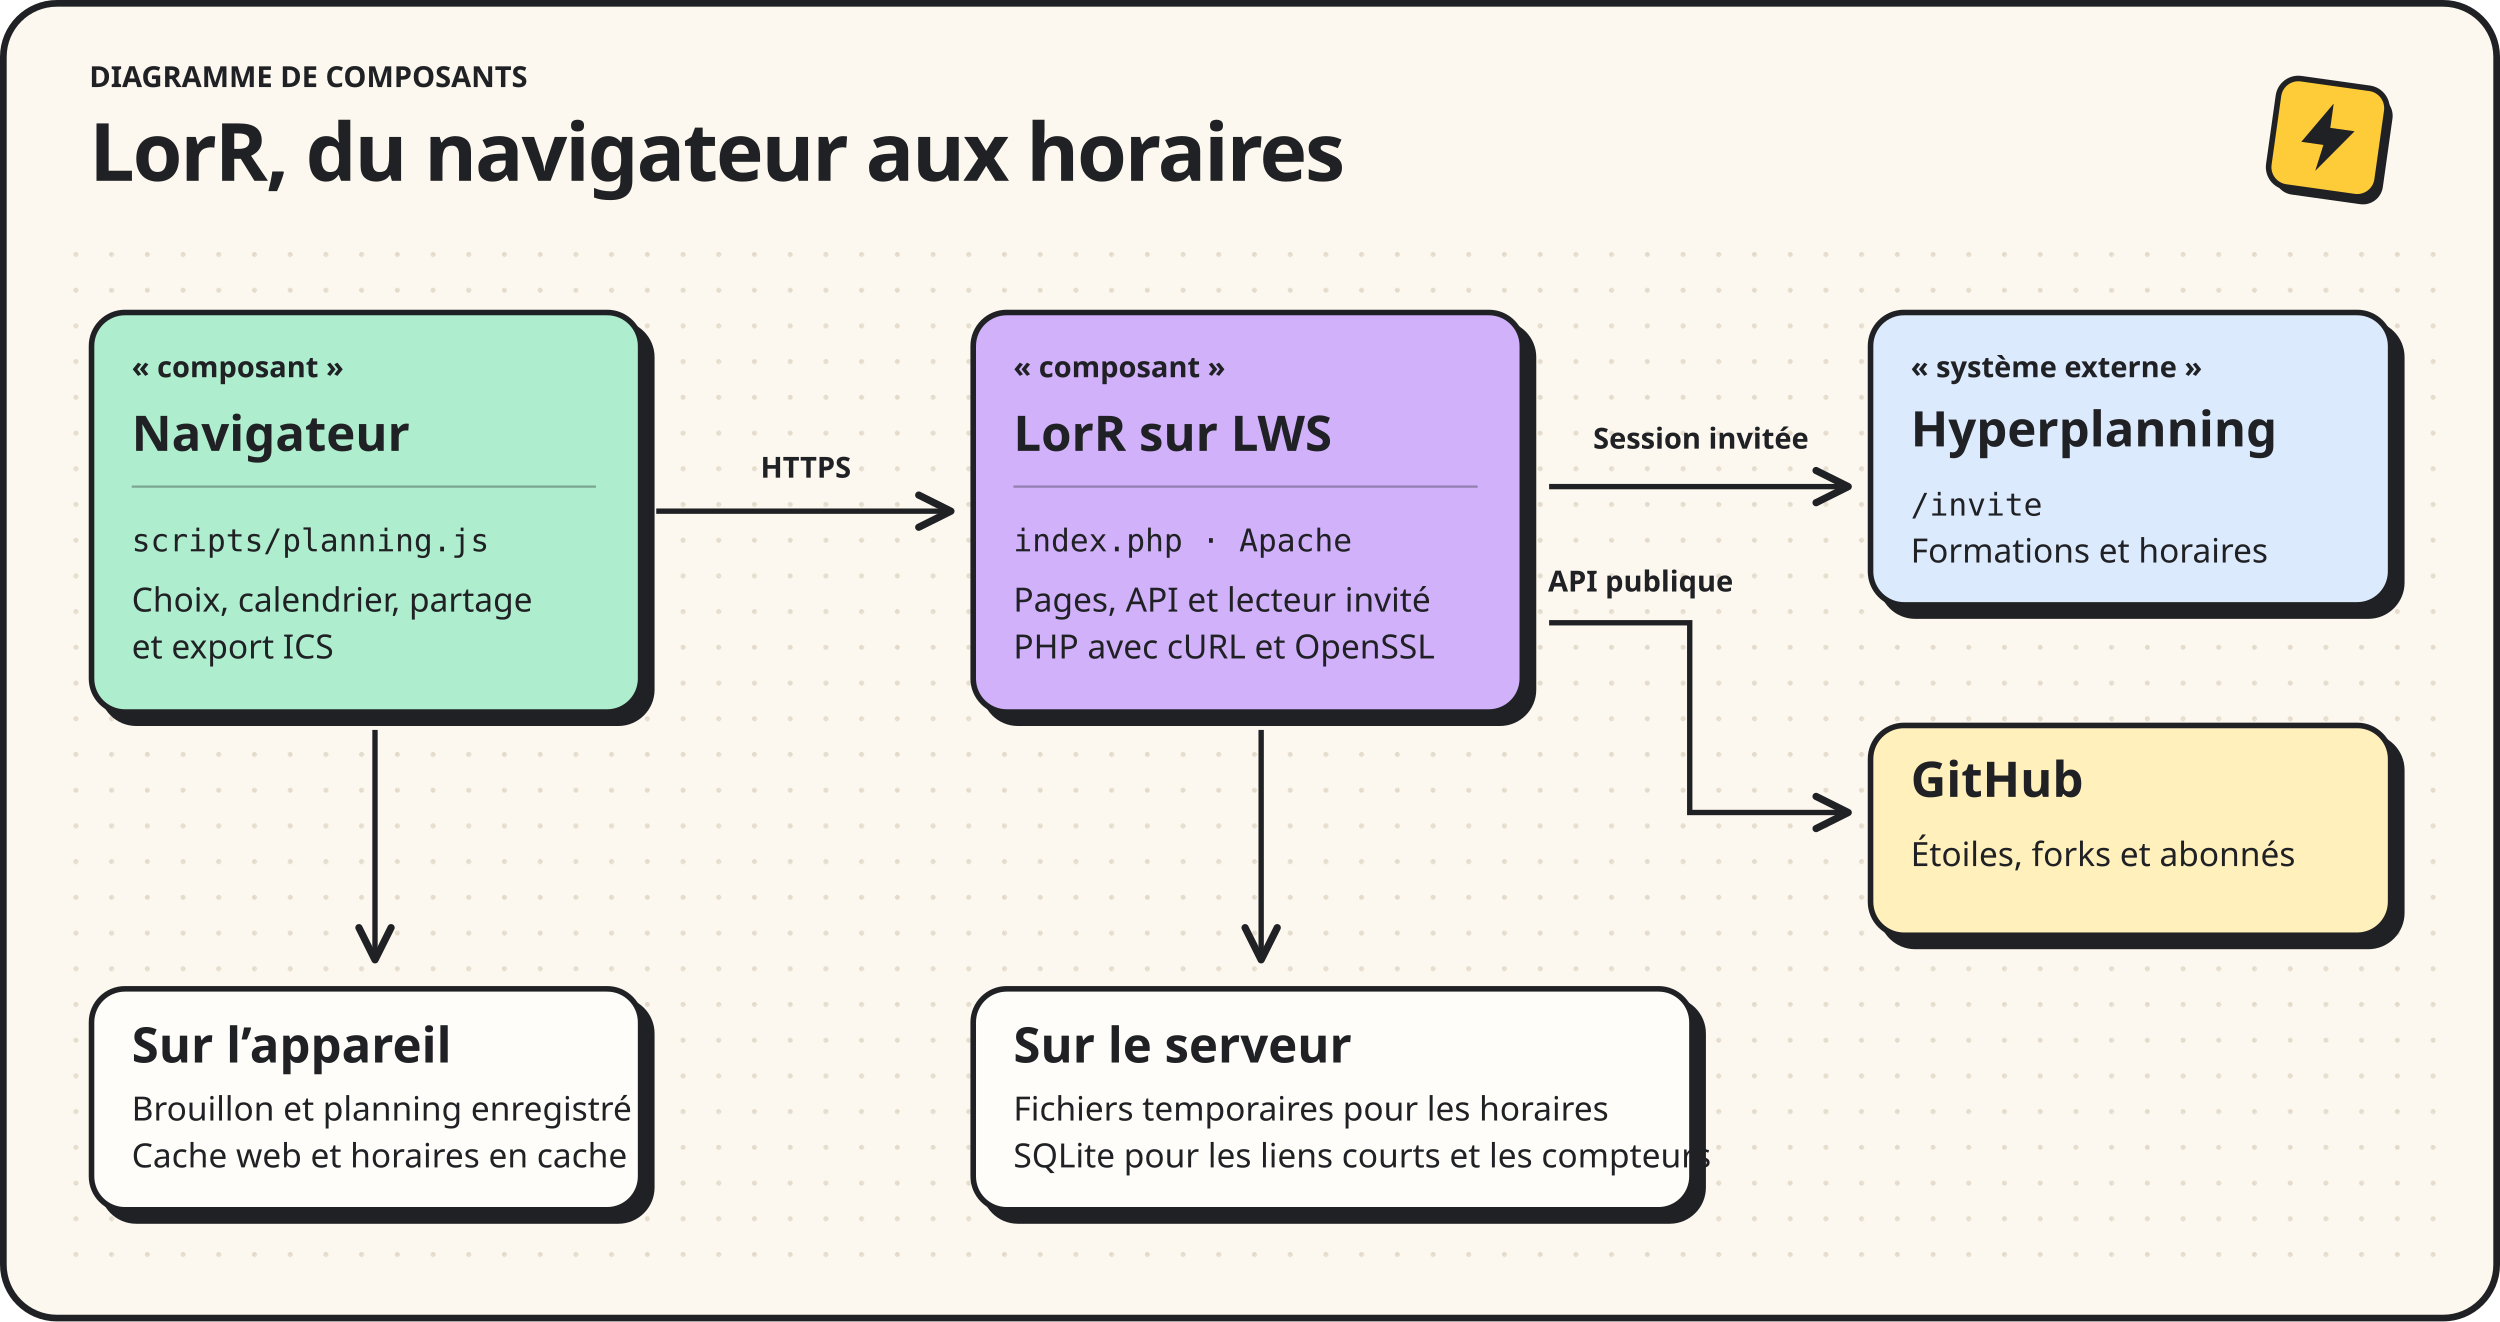
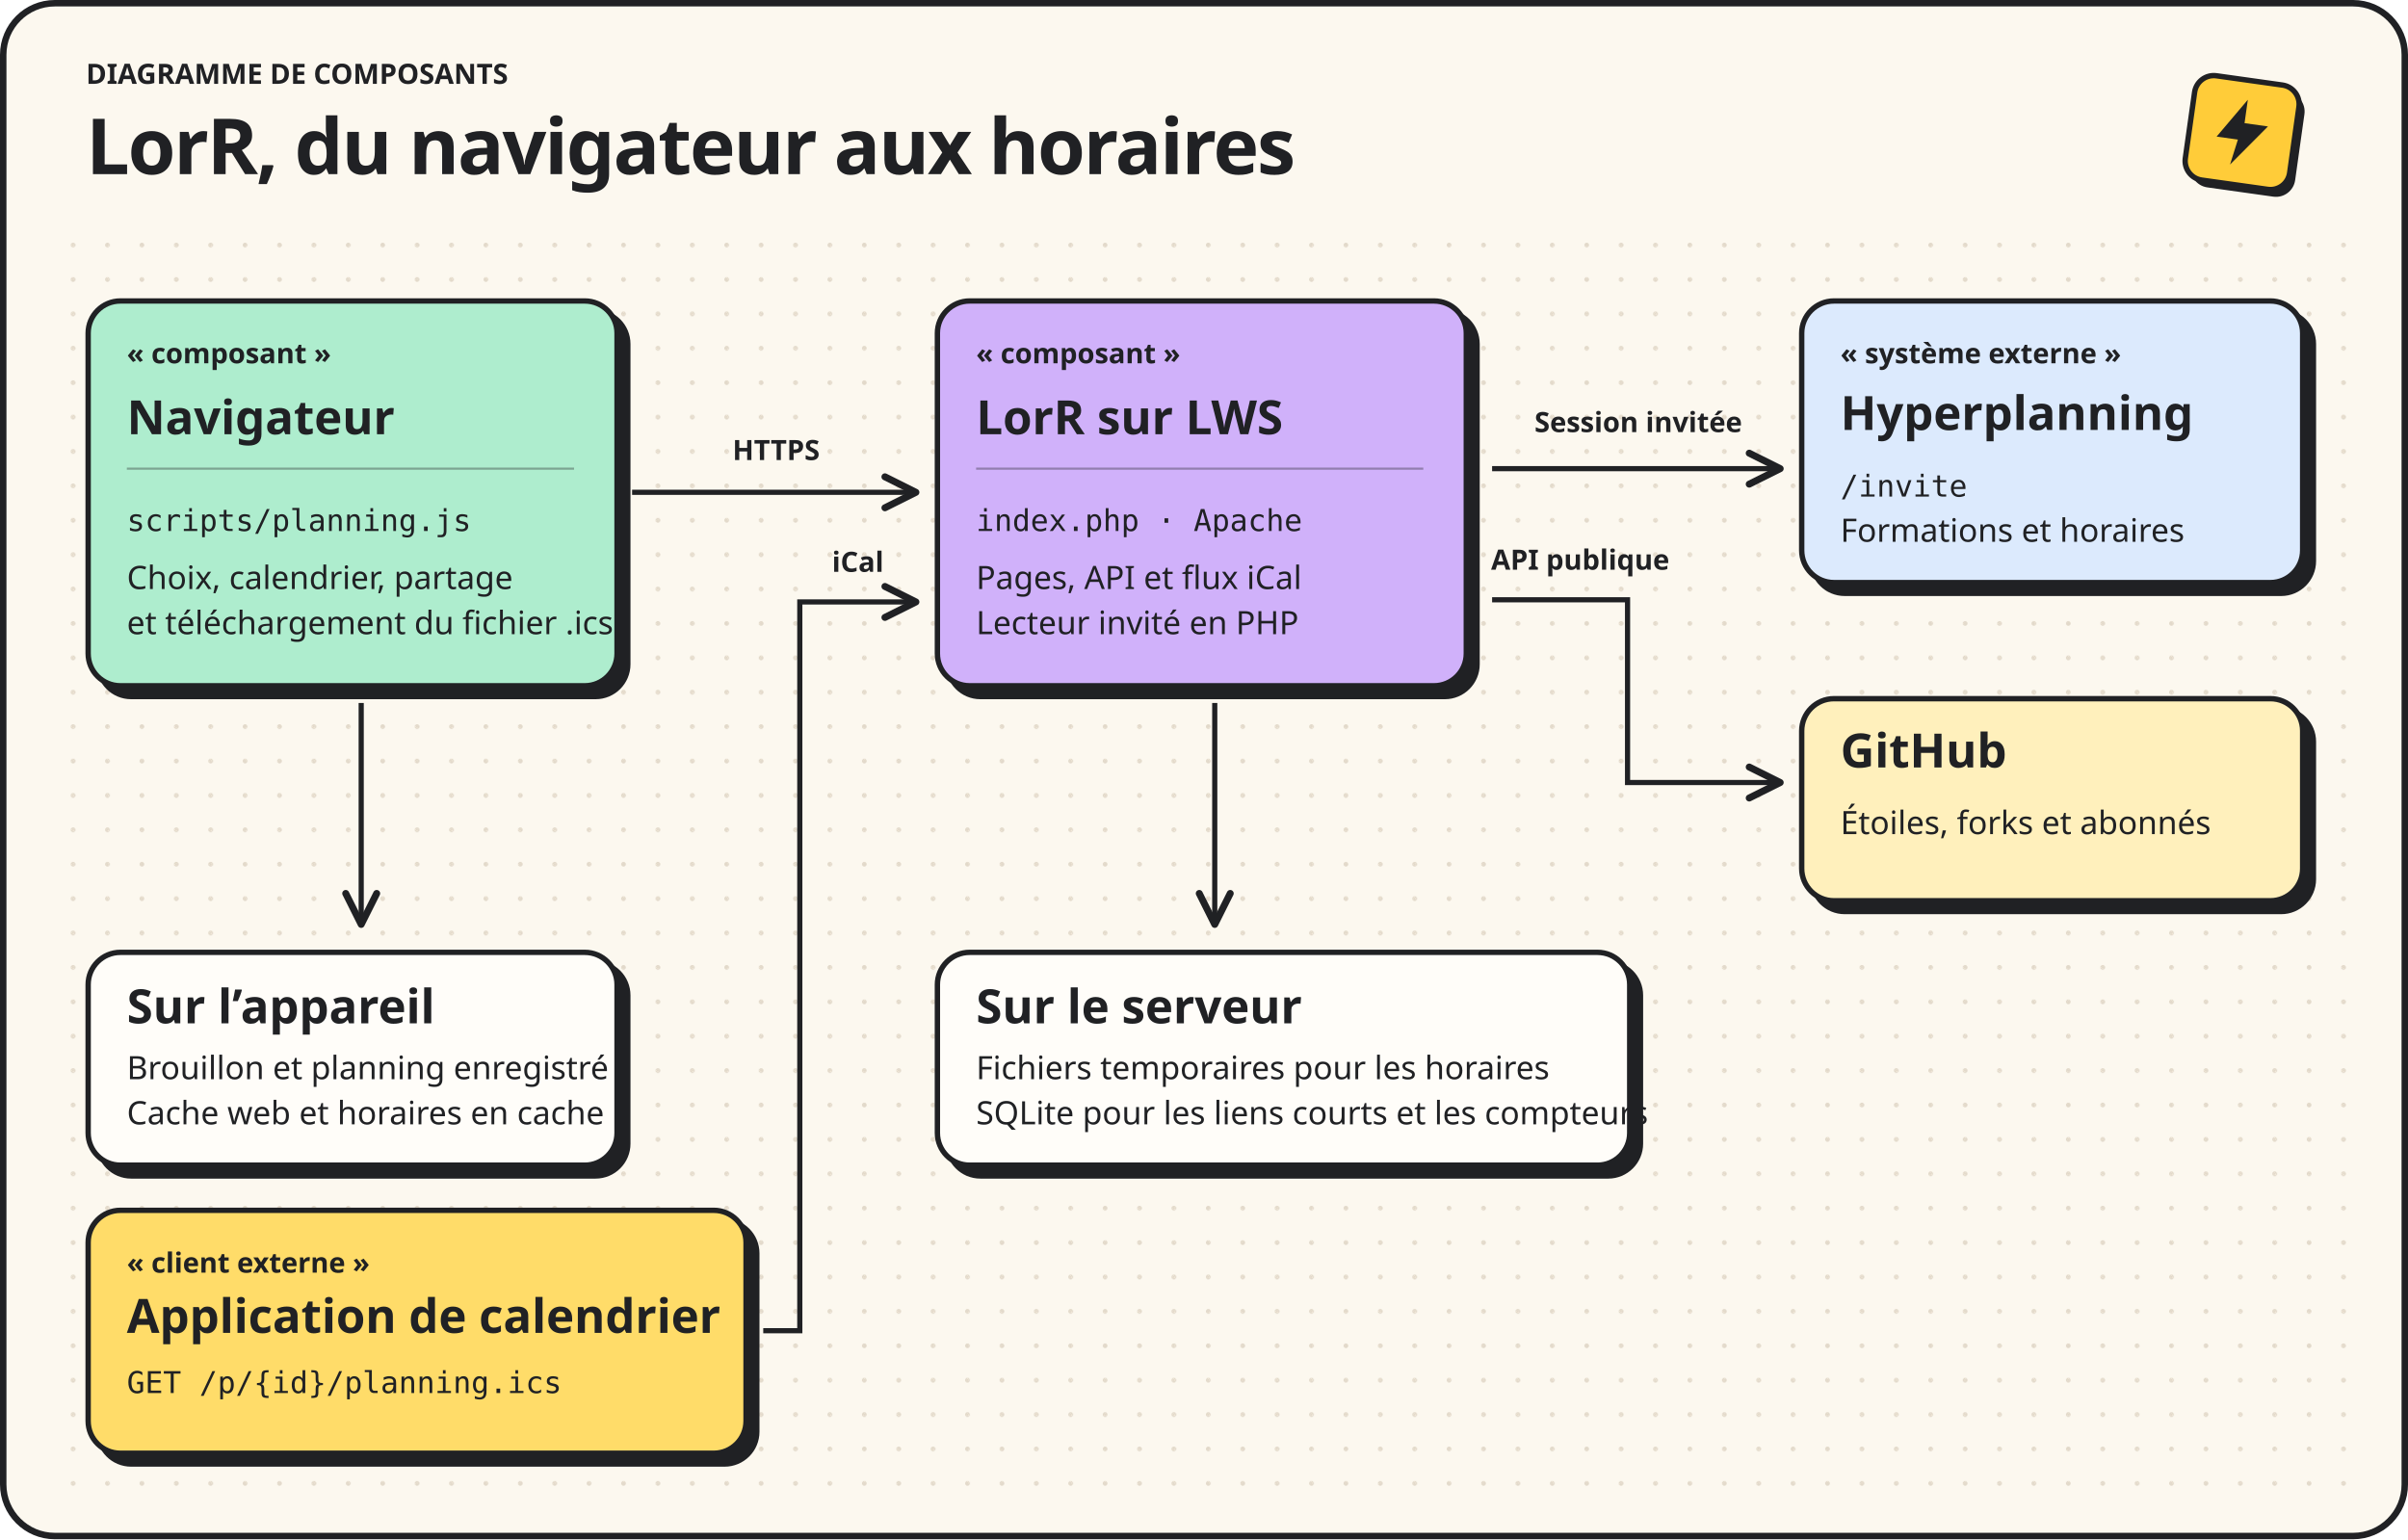
- <svg xmlns="http://www.w3.org/2000/svg" width="1120" height="592" viewBox="0 0 1120 592" role="img" aria-labelledby="title desc">
+ <svg xmlns="http://www.w3.org/2000/svg" width="1120" height="716" viewBox="0 0 1120 716" role="img" aria-labelledby="title desc">
  <defs>
    <pattern id="dots" width="16" height="16" patternUnits="userSpaceOnUse">
      <circle cx="2" cy="2" r="1.1" fill="#e2d9ca" />
    </pattern>
    <marker id="arrow" viewBox="0 0 12 12" refX="10" refY="6" markerWidth="9" markerHeight="9" orient="auto">
      <path d="m2 2 8 4-8 4" fill="none" stroke="#202124" stroke-width="1.8" stroke-linecap="round" stroke-linejoin="round" />
    </marker>
    <style>
      text { fill:#202124; font-family:system-ui,sans-serif }
      .box,.shadow { stroke:#202124; stroke-width:2.5 }
      .shadow { fill:#202124 }
      .headline { font-size:36px; font-weight:850; letter-spacing:-.9px }
      .label { font-size:22px; font-weight:760 }
      .body { font-size:15px }
      .small { font-size:13px; font-weight:680 }
      .file { font:14px ui-monospace,monospace }
      .line { stroke:#202124; stroke-width:2.4; fill:none; marker-end:url(#arrow) }
    </style>
  </defs>
-   <rect x="1.5" y="1.5" width="1117" height="589" rx="24" fill="#fcf8ef" stroke="#202124" stroke-width="3" />
-   <path d="M24 112h1072v456H24z" fill="url(#dots)" />
+   <rect x="1.5" y="1.5" width="1117" height="713" rx="24" fill="#fcf8ef" stroke="#202124" stroke-width="3" />
+   <path d="M24 112h1072v580H24z" fill="url(#dots)" />
  <text x="40" y="39" class="small">DIAGRAMME DE COMPOSANTS</text>
  <text x="40" y="81" class="headline">LorR, du navigateur aux horaires</text>
  <g transform="translate(1022 34) rotate(8)">
    <rect x="3" y="3" width="49" height="49" rx="9" fill="#202124" />
    <rect width="49" height="49" rx="9" fill="#ffcc39" class="box" />
    <path d="m25 9-12 19h10l-2 12 15-20H25z" fill="#202124" />
  </g>
  <path class="line" d="M294 229H426" />
  <path class="line" d="M694 218H828" />
  <path class="line" d="M694 279H757V364H828" />
  <path class="line" d="M168 327V430" />
  <path class="line" d="M565 327V430" />
+   <path class="line" d="M355 619H372V280H426" />
  <text x="361" y="214" class="small" text-anchor="middle">HTTPS</text>
+   <text x="399" y="266" class="small" text-anchor="middle">iCal</text>
  <text x="762" y="201" class="small" text-anchor="middle">Session invitée</text>
  <text x="735" y="265" class="small" text-anchor="middle">API publique</text>
  <g>
    <rect x="46" y="145" width="246" height="179" rx="15" class="shadow" />
    <rect x="41" y="140" width="246" height="179" rx="15" fill="#aeedce" class="box" />
    <text x="59" y="169" class="small">« composant »</text>
    <text x="59" y="202" class="label">Navigateur</text>
    <path d="M59 218h208" stroke="#202124" stroke-opacity=".35" />
    <text x="59" y="247" class="file">scripts/planning.js</text>
    <text x="59" y="274" class="body">Choix, calendrier, partage</text>
-     <text x="59" y="295" class="body">et export ICS</text>
+     <text x="59" y="295" class="body">et téléchargement du fichier .ics</text>
  </g>
  <g>
    <rect x="441" y="145" width="246" height="179" rx="15" class="shadow" />
    <rect x="436" y="140" width="246" height="179" rx="15" fill="#d0b1fa" class="box" />
    <text x="454" y="169" class="small">« composant »</text>
    <text x="454" y="202" class="label">LorR sur LWS</text>
    <path d="M454 218h208" stroke="#202124" stroke-opacity=".35" />
    <text x="454" y="247" class="file">index.php · Apache</text>
-     <text x="454" y="274" class="body">Pages, API et lecteur invité</text>
-     <text x="454" y="295" class="body">PHP avec cURL et OpenSSL</text>
+     <text x="454" y="274" class="body">Pages, API et flux iCal</text>
+     <text x="454" y="295" class="body">Lecteur invité en PHP</text>
  </g>
  <g>
    <rect x="843" y="145" width="233" height="131" rx="15" class="shadow" />
    <rect x="838" y="140" width="233" height="131" rx="15" fill="#dceafd" class="box" />
    <text x="856" y="169" class="small">« système externe »</text>
    <text x="856" y="200" class="label">Hyperplanning</text>
    <text x="856" y="231" class="file">/invite</text>
    <text x="856" y="252" class="body">Formations et horaires</text>
  </g>
  <g>
    <rect x="843" y="330" width="233" height="94" rx="15" class="shadow" />
    <rect x="838" y="325" width="233" height="94" rx="15" fill="#fff0bc" class="box" />
    <text x="856" y="357" class="label">GitHub</text>
    <text x="856" y="388" class="body">Étoiles, forks et abonnés</text>
  </g>
  <g>
    <rect x="46" y="448" width="246" height="99" rx="15" class="shadow" />
    <rect x="41" y="443" width="246" height="99" rx="15" fill="#fffdf9" class="box" />
    <text x="59" y="476" class="label">Sur l’appareil</text>
    <text x="59" y="502" class="body">Brouillon et planning enregistré</text>
    <text x="59" y="523" class="body">Cache web et horaires en cache</text>
  </g>
  <g>
    <rect x="441" y="448" width="322" height="99" rx="15" class="shadow" />
    <rect x="436" y="443" width="322" height="99" rx="15" fill="#fffdf9" class="box" />
    <text x="454" y="476" class="label">Sur le serveur</text>
    <text x="454" y="502" class="body">Fichiers temporaires pour les horaires</text>
    <text x="454" y="523" class="body">SQLite pour les liens courts et les compteurs</text>
  </g>
+   <g>
+     <rect x="46" y="568" width="306" height="113" rx="15" class="shadow" />
+     <rect x="41" y="563" width="306" height="113" rx="15" fill="#ffdc69" class="box" />
+     <text x="59" y="592" class="small">« client externe »</text>
+     <text x="59" y="620" class="label">Application de calendrier</text>
+     <text x="59" y="648" class="file">GET /p/{id}/planning.ics</text>
+   </g>
</svg>
